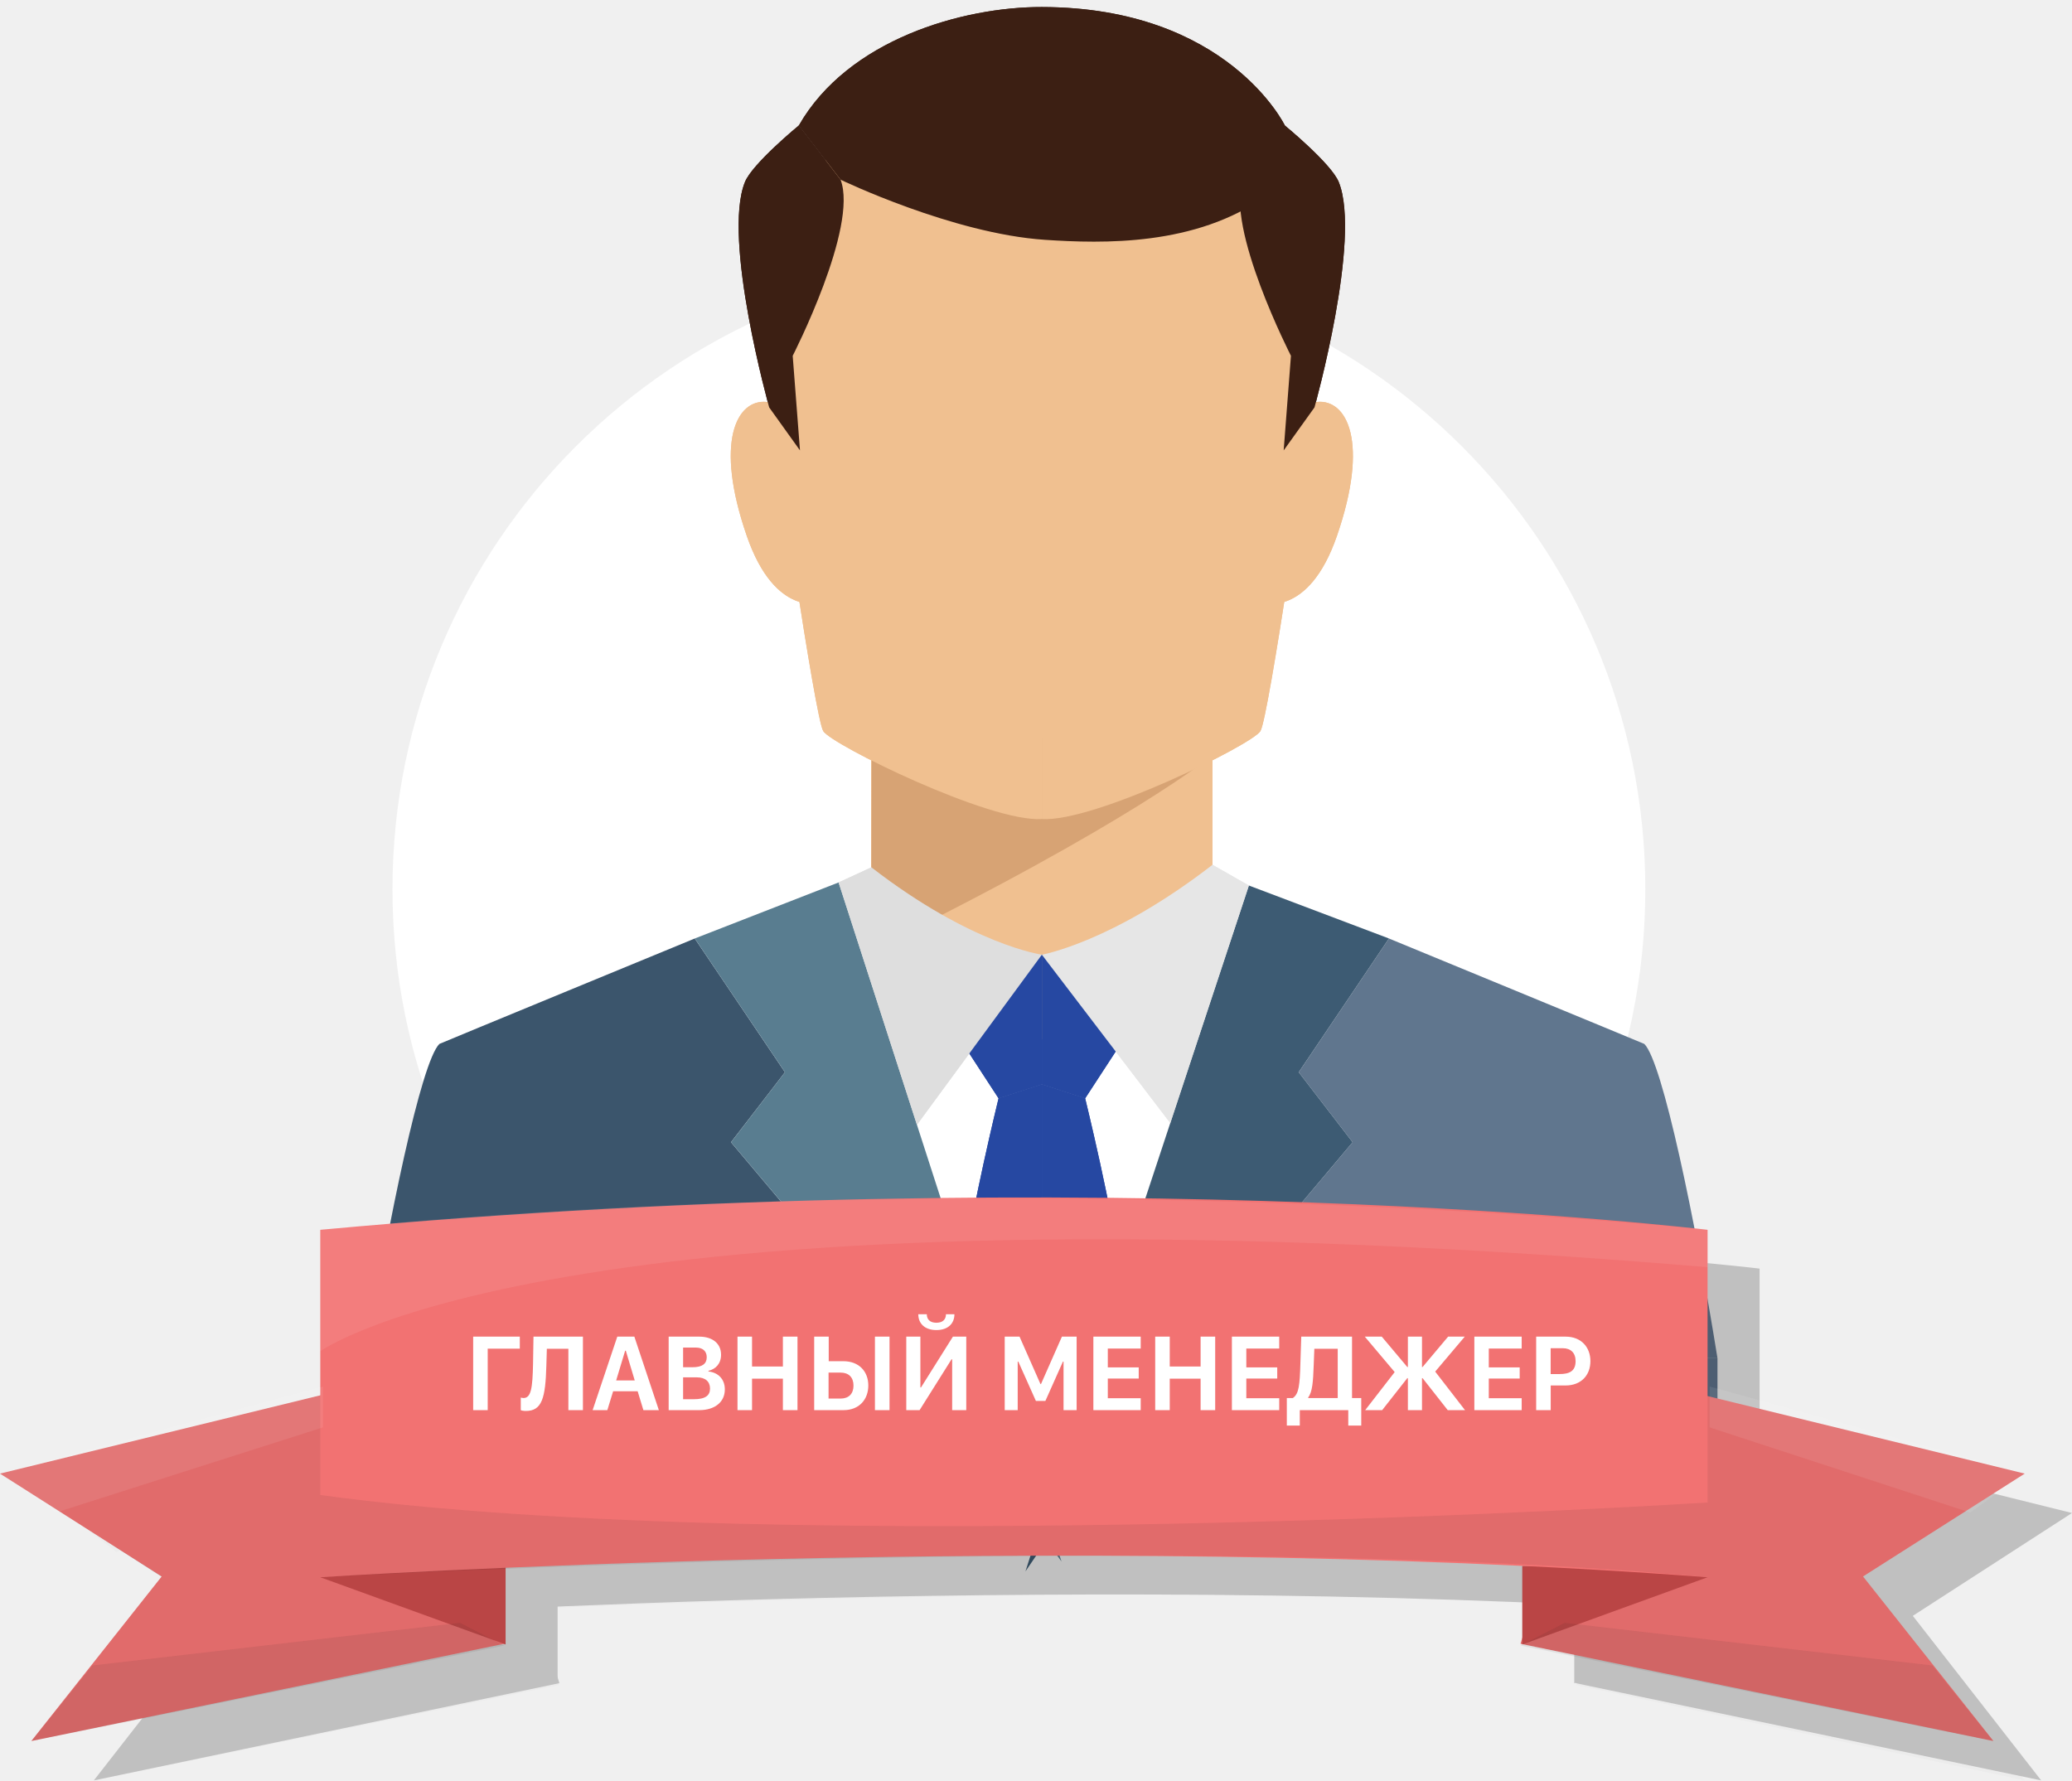
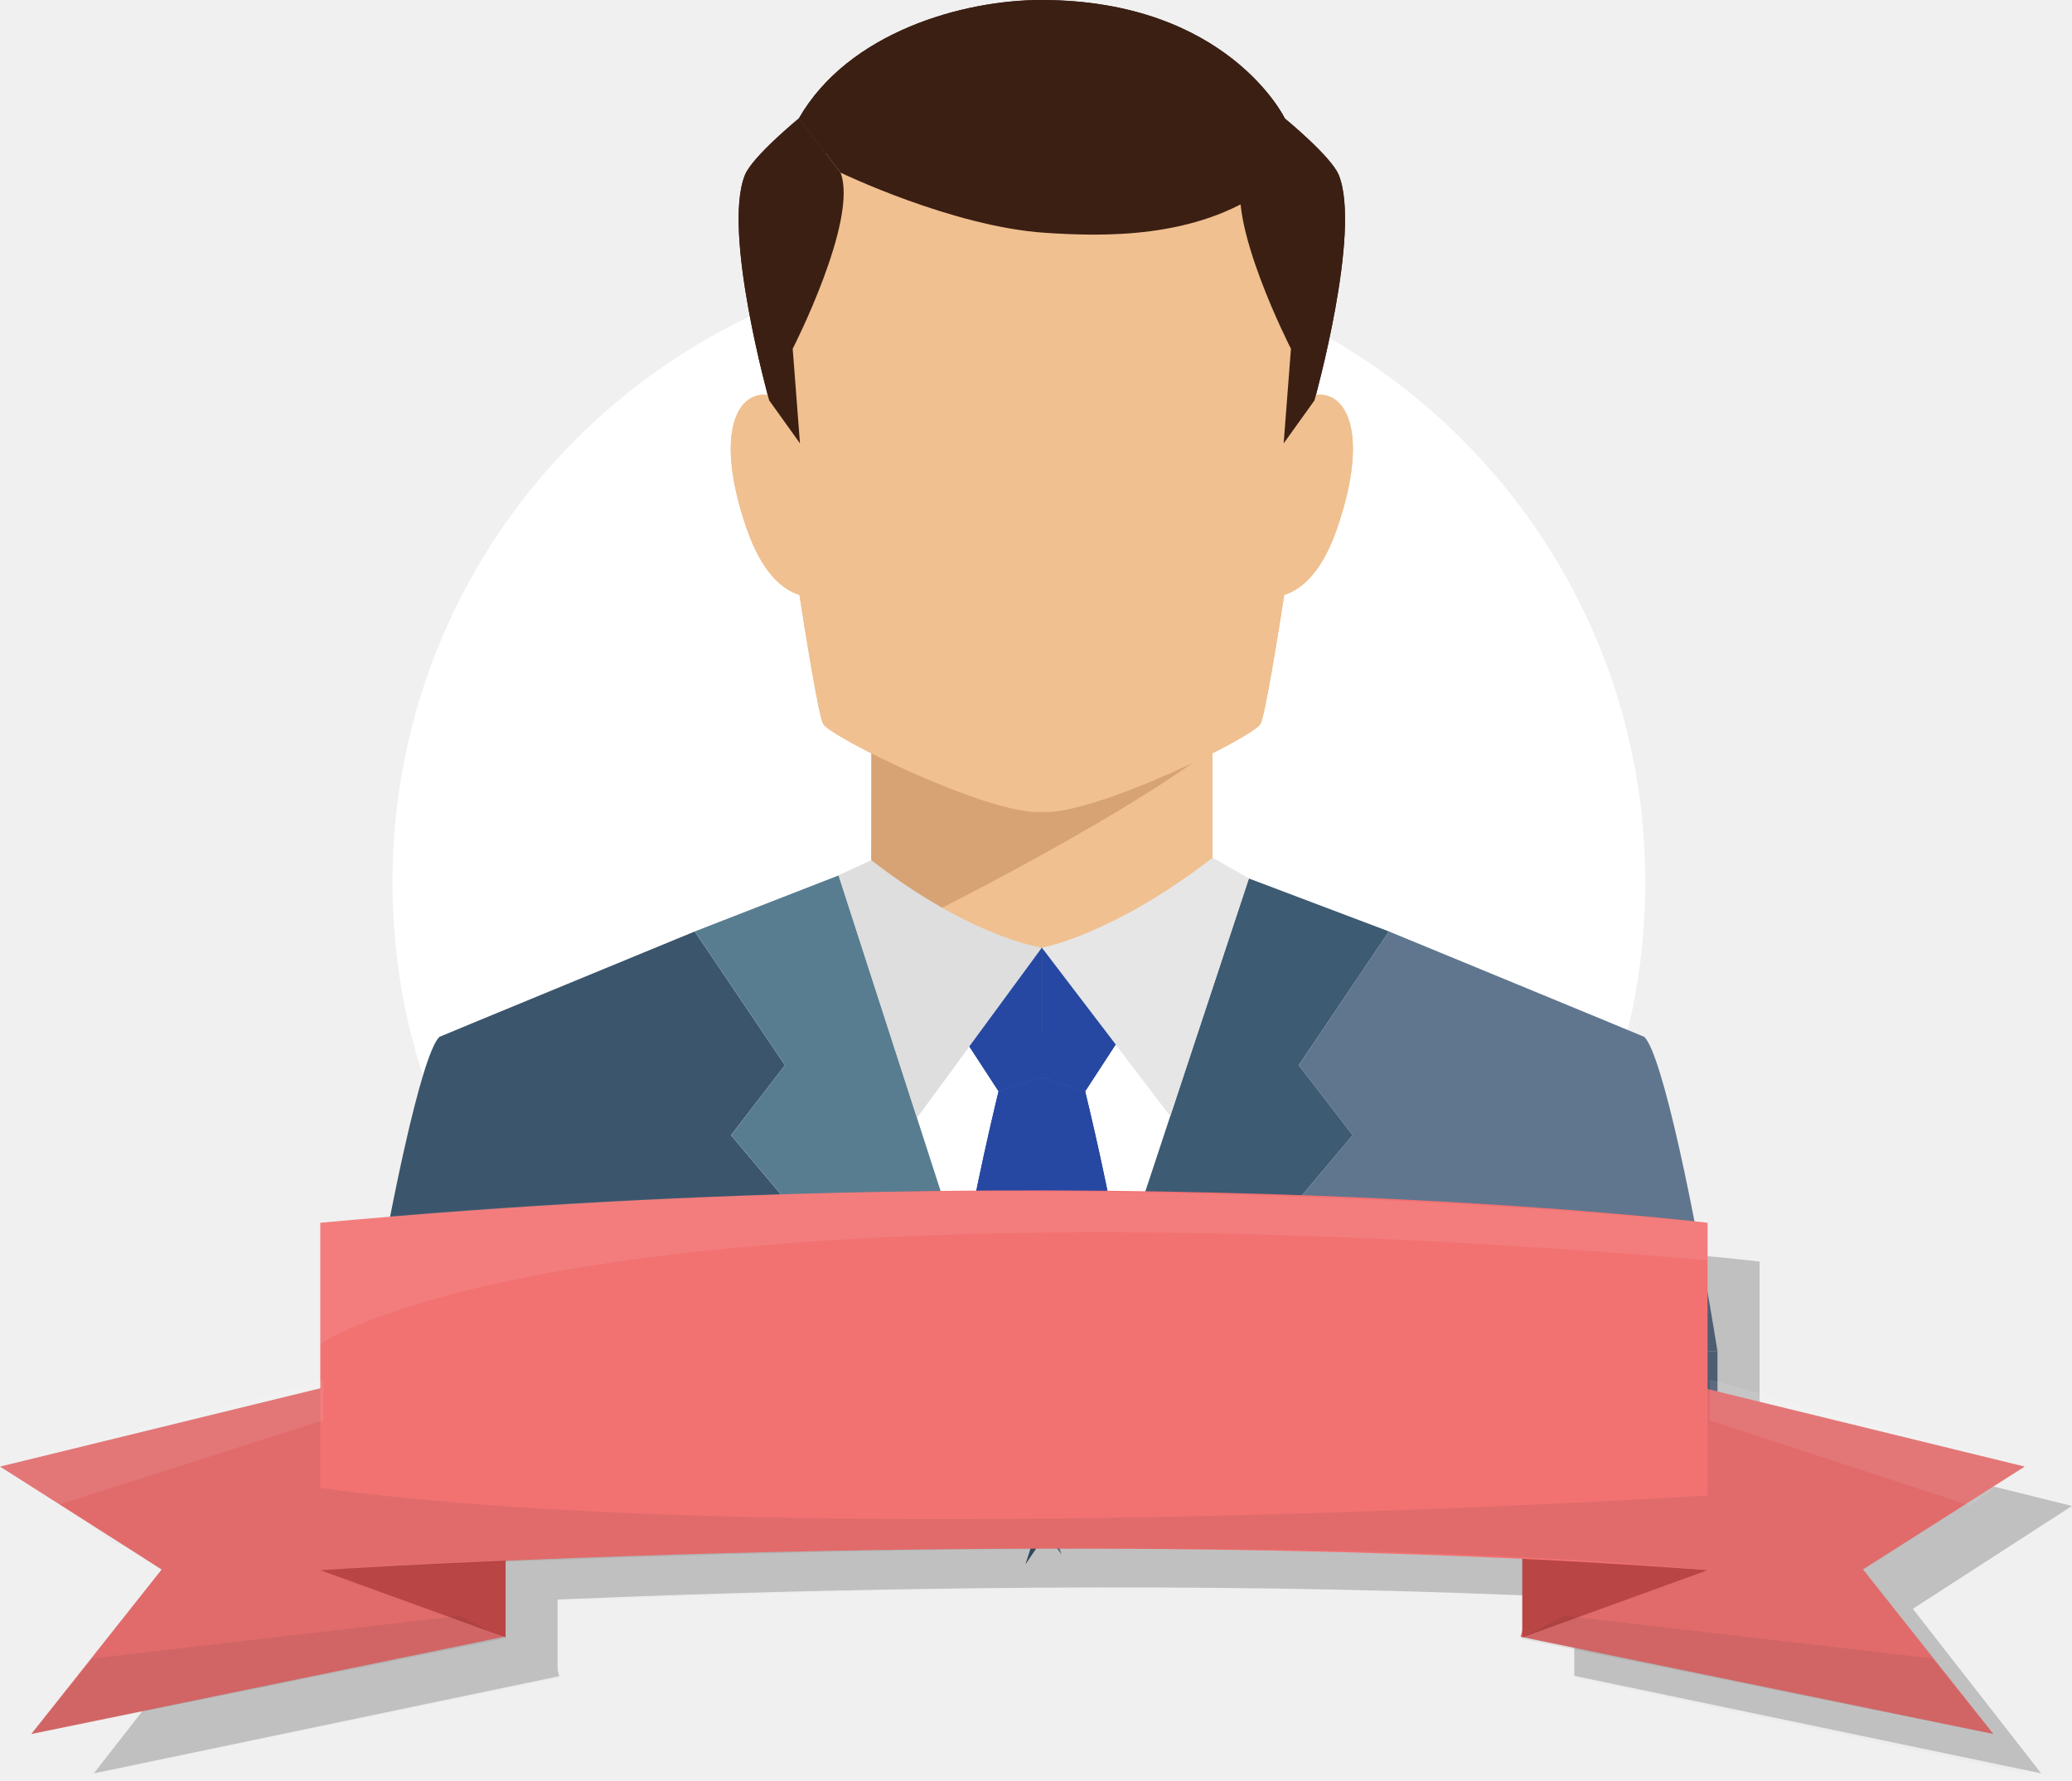
<svg xmlns="http://www.w3.org/2000/svg" width="263" height="226" viewBox="0 0 263 226" fill="none">
-   <circle cx="129.329" cy="112.876" r="79.512" fill="white" />
-   <path d="M132.244 88.428L110.584 78.639V122.896C110.584 122.896 118.967 131.952 132.244 131.952C147.929 131.952 153.897 123.612 153.897 123.612V85.168L132.244 88.428Z" fill="#F0C090" />
-   <path d="M153.897 95.87C153.897 95.87 143.554 104.47 110.584 120.627L110.653 91.693L153.897 95.87Z" fill="#D7A374" />
-   <path d="M132.245 121.185V137.642L126.748 139.422L118.86 127.316C118.86 127.316 126.277 121.626 132.245 121.185Z" fill="#2648A2" />
-   <path d="M110.61 110.098L106.446 112.015L116.387 142.774L132.247 121.182C132.247 121.182 123.353 119.97 110.61 110.098Z" fill="#DEDEDE" />
-   <path d="M98.302 55.286C98.302 55.286 103.429 91.076 104.497 92.807C105.561 94.536 125.599 104.401 132.245 103.967V17.394C132.245 17.394 90.264 1.663 98.302 55.286Z" fill="#F0C090" />
-   <path d="M166.182 55.286C166.182 55.286 161.055 91.076 159.985 92.807C158.921 94.536 138.888 104.401 132.242 103.967V17.394C132.242 17.394 171.727 9.867 166.182 55.286Z" fill="#F0C090" />
-   <path d="M160.192 76.515C160.192 76.515 166.066 78.487 169.685 68.062C173.839 56.064 170.966 50.668 167.196 51.017C165.915 51.136 164.871 51.361 164.028 51.795C161.504 53.109 160.783 55.621 160.783 55.621L160.192 76.515Z" fill="#F0C090" />
-   <path d="M104.293 76.515C104.293 76.515 98.42 78.487 94.8 68.062C90.641 56.064 93.517 50.668 97.284 51.017C98.565 51.136 99.614 51.361 100.455 51.795C102.979 53.109 103.702 55.621 103.702 55.621L104.293 76.515Z" fill="#F0C090" />
-   <path d="M94.553 23.112C91.644 30.304 97.632 51.715 97.632 51.715L101.542 57.173L100.618 45.164C100.618 45.164 108.975 28.849 106.695 22.811L101.397 15.925C101.397 15.925 95.493 20.77 94.553 23.112Z" fill="#3C1F13" />
-   <path d="M169.931 23.112C172.837 30.304 166.849 51.715 166.849 51.715L162.937 57.173L163.861 45.164C163.861 45.164 155.505 28.849 157.782 22.811L163.079 15.925C163.079 15.925 168.991 20.77 169.931 23.112Z" fill="#3C1F13" />
-   <path d="M132.245 0.893C122.184 0.875 107.653 5.006 101.4 15.925L106.698 22.811C106.698 22.811 120.903 29.659 132.627 30.442C139.983 30.933 151.761 31.255 160.709 24.864L163.085 15.922C163.085 15.922 155.831 0.935 132.245 0.893Z" fill="#3C1F13" />
-   <path d="M132.244 121.185V137.642L137.741 139.422L145.629 127.316C145.629 127.316 138.204 121.626 132.244 121.185Z" fill="#2648A2" />
-   <path d="M153.898 109.777L158.521 112.404L148.549 142.559L132.242 121.185C132.242 121.185 141.157 119.646 153.898 109.777Z" fill="#E6E6E6" />
-   <path d="M92.788 144.993L97.352 139.073L99.634 136.106L91.336 123.798L88.241 119.212L88.188 119.13C88.188 119.13 55.822 132.464 55.771 132.513C53.464 134.777 49.281 154.922 46.487 172.406H115.875L92.788 144.993Z" fill="#3B556C" />
-   <path d="M171.692 144.993L148.605 172.406H218C215.198 154.922 211.021 134.777 208.714 132.513C208.663 132.464 176.299 119.13 176.299 119.13L164.853 136.106L171.692 144.993Z" fill="#60768E" />
-   <path d="M132.245 191.972V137.64L126.748 139.42C126.748 139.42 123.216 153.836 122.344 161.202L125.964 172.404L132.245 191.972Z" fill="#2648A2" />
-   <path d="M132.244 191.556L142.142 161.202C141.274 153.838 137.741 139.42 137.741 139.42L132.244 137.64V172.404V191.556Z" fill="#2648A2" />
-   <path d="M99.637 136.104L97.353 139.071L92.793 144.993L115.877 172.404L134.741 198.216L122.342 161.202L110.129 123.417L106.443 112.016L88.191 119.127L91.339 123.798L99.637 136.104Z" fill="#597D90" />
-   <path d="M171.691 144.993L164.85 136.104L176.299 119.127L158.52 112.404L154.881 123.401L143.258 158.536L130.162 199.465L148.605 172.404L171.691 144.993Z" fill="#3D5B73" />
-   <path d="M133.909 196.967H58.143L46.487 172.406H116.008L133.909 196.967Z" fill="#3B556C" />
-   <path d="M132.66 195.719L148.612 172.406H218V195.719H132.66Z" fill="#60768E" />
-   <path d="M132.244 88.428L110.584 78.639V122.896C110.584 122.896 118.966 131.952 132.244 131.952C147.929 131.952 153.897 123.612 153.897 123.612V85.168L132.244 88.428Z" fill="#F0C090" />
-   <path d="M153.897 95.87C153.897 95.87 143.553 104.47 110.584 120.627L110.653 91.693L153.897 95.87Z" fill="#D7A374" />
-   <path d="M132.245 121.185V137.642L126.748 139.422L118.86 127.316C118.86 127.316 126.277 121.626 132.245 121.185Z" fill="#2648A2" />
-   <path d="M110.61 110.098L106.445 112.015L116.387 142.774L132.247 121.182C132.247 121.182 123.353 119.97 110.61 110.098Z" fill="#DEDEDE" />
-   <path d="M98.302 55.286C98.302 55.286 103.429 91.076 104.497 92.807C105.561 94.536 125.599 104.401 132.245 103.967V17.394C132.245 17.394 90.264 1.663 98.302 55.286Z" fill="#F0C090" />
-   <path d="M166.182 55.286C166.182 55.286 161.055 91.076 159.985 92.807C158.921 94.536 138.888 104.401 132.242 103.967V17.394C132.242 17.394 171.727 9.867 166.182 55.286Z" fill="#F0C090" />
-   <path d="M160.192 76.515C160.192 76.515 166.066 78.487 169.685 68.062C173.839 56.064 170.966 50.668 167.196 51.017C165.915 51.136 164.871 51.361 164.028 51.795C161.504 53.109 160.783 55.621 160.783 55.621L160.192 76.515Z" fill="#F0C090" />
-   <path d="M104.293 76.515C104.293 76.515 98.42 78.487 94.8 68.062C90.641 56.064 93.517 50.668 97.284 51.017C98.565 51.136 99.614 51.361 100.455 51.795C102.979 53.109 103.702 55.621 103.702 55.621L104.293 76.515Z" fill="#F0C090" />
-   <path d="M94.553 23.112C91.644 30.304 97.632 51.715 97.632 51.715L101.542 57.173L100.618 45.164C100.618 45.164 108.975 28.849 106.695 22.811L101.397 15.925C101.397 15.925 95.493 20.77 94.553 23.112Z" fill="#3C1F13" />
-   <path d="M169.931 23.112C172.837 30.304 166.849 51.715 166.849 51.715L162.937 57.173L163.861 45.164C163.861 45.164 155.505 28.849 157.782 22.811L163.079 15.925C163.079 15.925 168.991 20.77 169.931 23.112Z" fill="#3C1F13" />
-   <path d="M132.245 0.893C122.184 0.875 107.653 5.006 101.4 15.925L106.698 22.811C106.698 22.811 120.903 29.659 132.627 30.442C139.983 30.933 151.761 31.255 160.709 24.864L163.085 15.922C163.085 15.922 155.831 0.935 132.245 0.893Z" fill="#3C1F13" />
-   <path d="M132.244 121.185V137.642L137.741 139.422L145.629 127.316C145.629 127.316 138.204 121.626 132.244 121.185Z" fill="#2648A2" />
-   <path d="M153.898 109.777L158.521 112.404L148.549 142.559L132.242 121.185C132.242 121.185 141.157 119.646 153.898 109.777Z" fill="#E6E6E6" />
-   <path d="M132.245 191.972V137.64L126.748 139.42C126.748 139.42 123.216 153.836 122.345 161.202L125.964 172.404L132.245 191.972Z" fill="#2648A2" />
-   <path d="M132.244 191.556L142.142 161.202C141.274 153.838 137.741 139.42 137.741 139.42L132.244 137.64V172.404V191.556Z" fill="#2648A2" />
+   <circle cx="129.329" cy="111.983" r="79.512" fill="white" />
+   <path d="M132.244 87.535L110.584 77.746V122.002C110.584 122.002 118.967 131.059 132.244 131.059C147.929 131.059 153.897 122.719 153.897 122.719V84.274L132.244 87.535Z" fill="#F0C090" />
+   <path d="M153.897 94.977C153.897 94.977 143.554 103.577 110.584 119.733L110.653 90.8L153.897 94.977Z" fill="#D7A374" />
+   <path d="M132.245 120.292V136.749L126.748 138.529L118.86 126.423C118.86 126.423 126.277 120.732 132.245 120.292Z" fill="#2648A2" />
+   <path d="M110.61 109.205L106.446 111.122L116.387 141.881L132.247 120.289C132.247 120.289 123.353 119.077 110.61 109.205Z" fill="#DEDEDE" />
+   <path d="M98.302 54.392C98.302 54.392 103.429 90.183 104.497 91.914C105.561 93.643 125.599 103.508 132.245 103.074V16.501C132.245 16.501 90.264 0.769 98.302 54.392Z" fill="#F0C090" />
+   <path d="M166.182 54.392C166.182 54.392 161.055 90.183 159.985 91.914C158.921 93.643 138.888 103.508 132.242 103.074V16.501C132.242 16.501 171.727 8.974 166.182 54.392Z" fill="#F0C090" />
+   <path d="M160.192 75.622C160.192 75.622 166.066 77.594 169.685 67.169C173.839 55.171 170.966 49.775 167.196 50.124C165.915 50.243 164.871 50.468 164.028 50.902C161.504 52.216 160.783 54.728 160.783 54.728L160.192 75.622Z" fill="#F0C090" />
+   <path d="M104.293 75.622C104.293 75.622 98.42 77.594 94.8 67.169C90.641 55.171 93.517 49.775 97.284 50.124C98.565 50.243 99.614 50.468 100.455 50.902C102.979 52.216 103.702 54.728 103.702 54.728L104.293 75.622Z" fill="#F0C090" />
+   <path d="M94.553 22.219C91.644 29.411 97.632 50.822 97.632 50.822L101.542 56.28L100.618 44.27C100.618 44.27 108.975 27.955 106.695 21.918L101.397 15.032C101.397 15.032 95.493 19.877 94.553 22.219Z" fill="#3C1F13" />
+   <path d="M169.931 22.219C172.837 29.411 166.849 50.822 166.849 50.822L162.937 56.28L163.861 44.27C163.861 44.27 155.505 27.955 157.782 21.918L163.079 15.032C163.079 15.032 168.991 19.877 169.931 22.219Z" fill="#3C1F13" />
+   <path d="M132.245 6.38298e-05C122.184 -0.018 107.653 4.113 101.4 15.032L106.698 21.918C106.698 21.918 120.903 28.766 132.627 29.549C139.983 30.04 151.761 30.362 160.709 23.971L163.085 15.029C163.085 15.029 155.831 0.041 132.245 6.38298e-05Z" fill="#3C1F13" />
+   <path d="M132.244 120.292V136.749L137.741 138.529L145.629 126.423C145.629 126.423 138.204 120.732 132.244 120.292Z" fill="#2648A2" />
+   <path d="M153.898 108.884L158.521 111.511L148.549 141.666L132.242 120.292C132.242 120.292 141.157 118.753 153.898 108.884Z" fill="#E6E6E6" />
+   <path d="M92.788 144.1L97.352 138.18L99.634 135.213L91.336 122.905L88.241 118.319L88.188 118.237C88.188 118.237 55.822 131.571 55.771 131.619C53.464 133.883 49.281 154.029 46.487 171.513H115.875L92.788 144.1Z" fill="#3B556C" />
+   <path d="M171.692 144.1L148.605 171.513H218C215.198 154.029 211.021 133.883 208.714 131.619C208.663 131.571 176.299 118.237 176.299 118.237L164.853 135.213L171.692 144.1Z" fill="#60768E" />
+   <path d="M132.245 191.079V136.747L126.748 138.527C126.748 138.527 123.216 152.943 122.344 160.309L125.964 171.511L132.245 191.079Z" fill="#2648A2" />
+   <path d="M132.244 190.662L142.142 160.309C141.274 152.945 137.741 138.527 137.741 138.527L132.244 136.747V171.511V190.662Z" fill="#2648A2" />
+   <path d="M99.637 135.211L97.353 138.178L92.793 144.1L115.877 171.511L134.741 197.323L122.342 160.309L110.129 122.524L106.443 111.123L88.191 118.234L91.339 122.905L99.637 135.211Z" fill="#597D90" />
+   <path d="M171.691 144.1L164.85 135.211L176.299 118.234L158.52 111.511L154.881 122.508L143.258 157.643L130.162 198.572L148.605 171.511L171.691 144.1Z" fill="#3D5B73" />
+   <path d="M133.909 196.074H58.143L46.487 171.513H116.008L133.909 196.074Z" fill="#3B556C" />
+   <path d="M132.66 194.825L148.612 171.513H218V194.825H132.66Z" fill="#60768E" />
+   <path d="M132.244 87.535L110.584 77.746V122.002C110.584 122.002 118.966 131.059 132.244 131.059C147.929 131.059 153.897 122.719 153.897 122.719V84.274L132.244 87.535Z" fill="#F0C090" />
+   <path d="M153.897 94.977C153.897 94.977 143.553 103.577 110.584 119.733L110.653 90.8L153.897 94.977Z" fill="#D7A374" />
+   <path d="M132.245 120.292V136.749L126.748 138.529L118.86 126.423C118.86 126.423 126.277 120.732 132.245 120.292Z" fill="#2648A2" />
+   <path d="M110.61 109.205L106.445 111.122L116.387 141.881L132.247 120.289C132.247 120.289 123.353 119.077 110.61 109.205Z" fill="#DEDEDE" />
+   <path d="M98.302 54.392C98.302 54.392 103.429 90.183 104.497 91.914C105.561 93.643 125.599 103.508 132.245 103.074V16.501C132.245 16.501 90.264 0.769 98.302 54.392Z" fill="#F0C090" />
+   <path d="M166.182 54.392C166.182 54.392 161.055 90.183 159.985 91.914C158.921 93.643 138.888 103.508 132.242 103.074V16.501C132.242 16.501 171.727 8.974 166.182 54.392Z" fill="#F0C090" />
+   <path d="M160.192 75.622C160.192 75.622 166.066 77.594 169.685 67.169C173.839 55.171 170.966 49.775 167.196 50.124C165.915 50.243 164.871 50.468 164.028 50.902C161.504 52.216 160.783 54.728 160.783 54.728L160.192 75.622Z" fill="#F0C090" />
+   <path d="M104.293 75.622C104.293 75.622 98.42 77.594 94.8 67.169C90.641 55.171 93.517 49.775 97.284 50.124C98.565 50.243 99.614 50.468 100.455 50.902C102.979 52.216 103.702 54.728 103.702 54.728L104.293 75.622Z" fill="#F0C090" />
+   <path d="M94.553 22.219C91.644 29.411 97.632 50.822 97.632 50.822L101.542 56.28L100.618 44.27C100.618 44.27 108.975 27.955 106.695 21.918L101.397 15.032C101.397 15.032 95.493 19.877 94.553 22.219Z" fill="#3C1F13" />
+   <path d="M169.931 22.219C172.837 29.411 166.849 50.822 166.849 50.822L162.937 56.28L163.861 44.27C163.861 44.27 155.505 27.955 157.782 21.918L163.079 15.032C163.079 15.032 168.991 19.877 169.931 22.219Z" fill="#3C1F13" />
+   <path d="M132.245 6.38298e-05C122.184 -0.018 107.653 4.113 101.4 15.032L106.698 21.918C106.698 21.918 120.903 28.766 132.627 29.549C139.983 30.04 151.761 30.362 160.709 23.971L163.085 15.029C163.085 15.029 155.831 0.041 132.245 6.38298e-05Z" fill="#3C1F13" />
+   <path d="M132.244 120.292V136.749L137.741 138.529L145.629 126.423C145.629 126.423 138.204 120.732 132.244 120.292Z" fill="#2648A2" />
+   <path d="M153.898 108.884L158.521 111.511L148.549 141.666L132.242 120.292C132.242 120.292 141.157 118.753 153.898 108.884Z" fill="#E6E6E6" />
+   <path d="M132.245 191.079V136.747L126.748 138.527C126.748 138.527 123.216 152.943 122.345 160.309L125.964 171.511L132.245 191.079Z" fill="#2648A2" />
+   <path d="M132.244 190.662L142.142 160.309C141.274 152.945 137.741 138.527 137.741 138.527L132.244 136.747V171.511V190.662Z" fill="#2648A2" />
  <g opacity="0.2">
-     <path d="M71 213.656L11.911 226L28.203 205.111L8 192.055L60.572 179L71 213.656Z" fill="black" />
-     <path d="M200 213.656L259.09 226L242.796 205.111L263 192.055L210.427 179L200 213.656Z" fill="black" />
-     <path d="M223.345 205.135L199.823 213.67V203.693C199.823 203.693 214.763 203.476 223.345 205.135Z" fill="black" />
-     <path d="M47.257 205.135L70.778 213.67V203.693C70.778 203.693 55.839 203.476 47.257 205.135Z" fill="black" />
-     <path d="M223.345 205.135V161.034C223.345 161.034 147.378 151.787 47.257 161.034V205.135C47.257 205.135 141.976 198.97 223.345 205.135Z" fill="black" />
-     <path opacity="0.08" d="M47.257 161.033V176.442C47.257 176.442 78.602 153.68 223.345 165.771V161.033C223.345 161.033 138.359 152.027 47.257 161.033Z" fill="black" />
-     <path opacity="0.08" d="M47.257 194.699V205.135C47.257 205.135 158.224 198.973 223.345 205.135V195.648C223.345 195.648 108.004 202.998 47.257 194.699Z" fill="black" />
-     <path opacity="0.08" d="M19.607 216.412L12 226L71 213.883L65.484 211L19.607 216.412Z" fill="black" />
-     <path opacity="0.08" d="M8 191.719L14.752 197L47 185.509V180L8 191.719Z" fill="black" />
-     <path opacity="0.08" d="M249.65 216.412L257 226L200 213.883L205.328 211L249.65 216.412Z" fill="black" />
-     <path opacity="0.08" d="M246 191.719L242.018 197L223 185.509V180L246 191.719Z" fill="black" />
+     <path d="M71 212.763L11.911 225.107L28.203 204.218L8 191.162L60.572 178.107L71 212.763Z" fill="black" />
+     <path d="M200 212.763L259.09 225.107L242.796 204.218L263 191.162L210.427 178.107L200 212.763Z" fill="black" />
+     <path d="M223.345 204.242L199.823 212.777V202.8C199.823 202.8 214.763 202.582 223.345 204.242Z" fill="black" />
+     <path d="M47.257 204.242L70.778 212.777V202.8C70.778 202.8 55.839 202.582 47.257 204.242Z" fill="black" />
+     <path d="M223.345 204.242V160.141C223.345 160.141 147.378 150.894 47.257 160.141V204.242C47.257 204.242 141.976 198.076 223.345 204.242Z" fill="black" />
+     <path opacity="0.08" d="M47.257 160.14V175.548C47.257 175.548 78.602 152.786 223.345 164.878V160.14C223.345 160.14 138.359 151.134 47.257 160.14Z" fill="black" />
+     <path opacity="0.08" d="M47.257 193.806V204.242C47.257 204.242 158.224 198.08 223.345 204.242V194.755C223.345 194.755 108.004 202.105 47.257 193.806Z" fill="black" />
+     <path opacity="0.08" d="M19.607 215.519L12 225.107L71 212.99L65.484 210.107L19.607 215.519Z" fill="black" />
+     <path opacity="0.08" d="M8 190.826L14.752 196.107L47 184.616V179.107L8 190.826Z" fill="black" />
+     <path opacity="0.08" d="M249.65 215.519L257 225.107L200 212.99L205.328 210.107L249.65 215.519Z" fill="black" />
+     <path opacity="0.08" d="M246 190.826L242.018 196.107L223 184.616V179.107L246 190.826Z" fill="black" />
  </g>
-   <path d="M64 208.656L3.973 221L20.524 200.111L0 187.055L53.406 174L64 208.656Z" fill="#E16B6B" />
-   <path d="M193 208.656L253.028 221L236.476 200.111L257 187.055L203.593 174L193 208.656Z" fill="#E16B6B" />
-   <path d="M216.743 200.211L193.222 208.746V198.769C193.222 198.769 208.161 198.551 216.743 200.211Z" fill="#BA4545" />
-   <path d="M40.655 200.211L64.176 208.746V198.769C64.176 198.769 49.237 198.551 40.655 200.211Z" fill="#BA4545" />
-   <path d="M216.743 200.211V156.11C216.743 156.11 140.777 146.863 40.655 156.11V200.211C40.655 200.211 135.375 194.045 216.743 200.211Z" fill="#F27272" />
-   <path d="M61.905 179H60.06V169.669H65.98V171.193H61.905V179ZM67.661 173.066L67.716 169.669H73.991V179H72.145V171.207H69.411L69.35 173.326C69.24 177.482 68.789 179.103 66.745 179.103C66.424 179.103 66.178 179.041 66.103 179V177.4C66.144 177.414 66.287 177.462 66.444 177.462C67.415 177.462 67.6 176.197 67.661 173.066ZM77.088 179H75.222L78.353 169.669H80.519L83.63 179H81.668L80.936 176.601H77.826L77.088 179ZM79.433 171.453H79.351L78.209 175.227H80.567L79.433 171.453ZM84.874 179V169.669H88.764C90.432 169.669 91.525 170.537 91.525 171.966C91.525 173.101 90.849 173.784 89.926 174.01V174.092C91.047 174.201 92.004 174.967 92.004 176.368C92.004 178.036 90.65 179 88.757 179H84.874ZM86.706 171.057V173.552H87.923C89.16 173.552 89.707 173.094 89.707 172.28C89.707 171.521 89.201 171.057 88.34 171.057H86.706ZM86.706 174.837V177.612H88.073C89.529 177.612 90.124 177.147 90.124 176.259C90.124 175.377 89.536 174.837 88.456 174.837H86.706ZM101.226 179H99.373V175.001H95.456V179H93.61V169.669H95.456V173.463H99.373V169.669H101.226V179ZM110.215 175.869C110.215 177.64 109.066 179 107.063 179H103.345V169.669H105.19V172.786H107.043C109.053 172.786 110.215 174.105 110.215 175.869ZM112.908 179H111.056V169.669H112.908V179ZM106.708 174.235H105.17V177.53H106.708C107.72 177.53 108.335 176.929 108.335 175.883C108.335 174.83 107.72 174.235 106.708 174.235ZM116.559 166.825H117.639C117.639 167.468 118.028 167.905 118.855 167.905C119.683 167.905 120.072 167.468 120.072 166.825H121.146C121.146 167.994 120.346 168.835 118.855 168.835C117.372 168.835 116.559 167.994 116.559 166.825ZM120.858 179V172.54H120.783L116.723 179H115.034V169.669H116.825V176.122H116.9L120.954 169.669H122.649V179H120.858ZM129.178 179H127.53V169.669H129.41L132.069 175.691H132.131L134.79 169.669H136.656V179H134.995V172.834H134.92L132.691 177.831H131.488L129.253 172.834H129.178V179ZM144.791 177.489V179H138.782V169.669H144.791V171.18H140.614V173.572H144.538V174.987H140.614V177.489H144.791ZM154.245 179H152.393V175.001H148.476V179H146.63V169.669H148.476V173.463H152.393V169.669H154.245V179ZM162.373 177.489V179H156.364V169.669H162.373V171.18H158.196V173.572H162.12V174.987H158.196V177.489H162.373ZM164.984 180.955H163.337V177.462H164.103C164.875 176.929 164.978 175.855 165.06 173.066L165.169 169.669H171.615V177.462H172.784V180.955H171.137V179H164.984V180.955ZM169.797 177.462V171.207H166.83L166.748 173.312C166.673 175.377 166.591 176.662 166.051 177.387V177.462H169.797ZM178.704 173.524V169.669H180.495V173.524H180.57L183.811 169.669H185.923L182.17 174.105L185.957 179H183.763L180.57 174.939H180.495V179H178.704V174.939H178.629L175.437 179H173.283L177.029 174.167L173.235 169.669H175.389L178.629 173.524H178.704ZM193.148 177.489V179H187.14V169.669H193.148V171.18H188.972V173.572H192.896V174.987H188.972V177.489H193.148ZM198.72 169.669C200.723 169.669 201.871 171.029 201.871 172.779C201.871 174.557 200.709 175.869 198.699 175.869H196.833V179H194.987V169.669H198.72ZM199.991 172.779C199.991 171.733 199.383 171.139 198.364 171.139H196.826V174.42H197.934C199.219 174.42 199.991 174.044 199.991 172.779Z" fill="white" />
-   <path opacity="0.08" d="M40.655 156.109V171.517C40.655 171.517 72.001 148.755 216.743 160.847V156.109C216.743 156.109 131.757 147.103 40.655 156.109Z" fill="white" />
-   <path opacity="0.08" d="M40.655 189.774V200.211C40.655 200.211 151.623 194.049 216.743 200.211V190.724C216.743 190.724 101.402 198.073 40.655 189.774Z" fill="#141414" />
-   <path opacity="0.08" d="M11.736 211.412L4 221L64 208.883L58.39 206L11.736 211.412Z" fill="#141414" />
-   <path opacity="0.08" d="M0 187.03L7.098 192L41 181.185V176L0 187.03Z" fill="white" />
-   <path opacity="0.08" d="M245.263 211.412L253 221L193 208.883L198.609 206L245.263 211.412Z" fill="#141414" />
-   <path opacity="0.08" d="M257 187.03L250.075 192L217 181.185V176L257 187.03Z" fill="white" />
+   <path d="M64 207.763L3.973 220.107L20.524 199.218L0 186.162L53.406 173.107L64 207.763Z" fill="#E16B6B" />
+   <path d="M193 207.763L253.028 220.107L236.476 199.218L257 186.162L203.593 173.107L193 207.763Z" fill="#E16B6B" />
+   <path d="M216.743 199.317L193.222 207.853V197.876C193.222 197.876 208.161 197.658 216.743 199.317Z" fill="#BA4545" />
+   <path d="M40.655 199.317L64.176 207.853V197.876C64.176 197.876 49.237 197.658 40.655 199.317Z" fill="#BA4545" />
+   <path d="M216.743 199.317V155.217C216.743 155.217 140.777 145.97 40.655 155.217V199.317C40.655 199.317 135.375 193.152 216.743 199.317Z" fill="#F27272" />
+   <path opacity="0.08" d="M40.655 155.215V170.624C40.655 170.624 72.001 147.862 216.743 159.954V155.215C216.743 155.215 131.757 146.21 40.655 155.215Z" fill="white" />
+   <path opacity="0.08" d="M40.655 188.881V199.317C40.655 199.317 151.623 193.156 216.743 199.317V189.83C216.743 189.83 101.402 197.18 40.655 188.881Z" fill="#141414" />
+   <path opacity="0.08" d="M11.736 210.519L4 220.107L64 207.99L58.39 205.107L11.736 210.519Z" fill="#141414" />
+   <path opacity="0.08" d="M0 186.137L7.098 191.107L41 180.292V175.107L0 186.137Z" fill="white" />
+   <path opacity="0.08" d="M245.263 210.519L253 220.107L193 207.99L198.609 205.107L245.263 210.519Z" fill="#141414" />
+   <path opacity="0.08" d="M257 186.137L250.075 191.107L217 180.292V175.107L257 186.137Z" fill="white" />
</svg>
